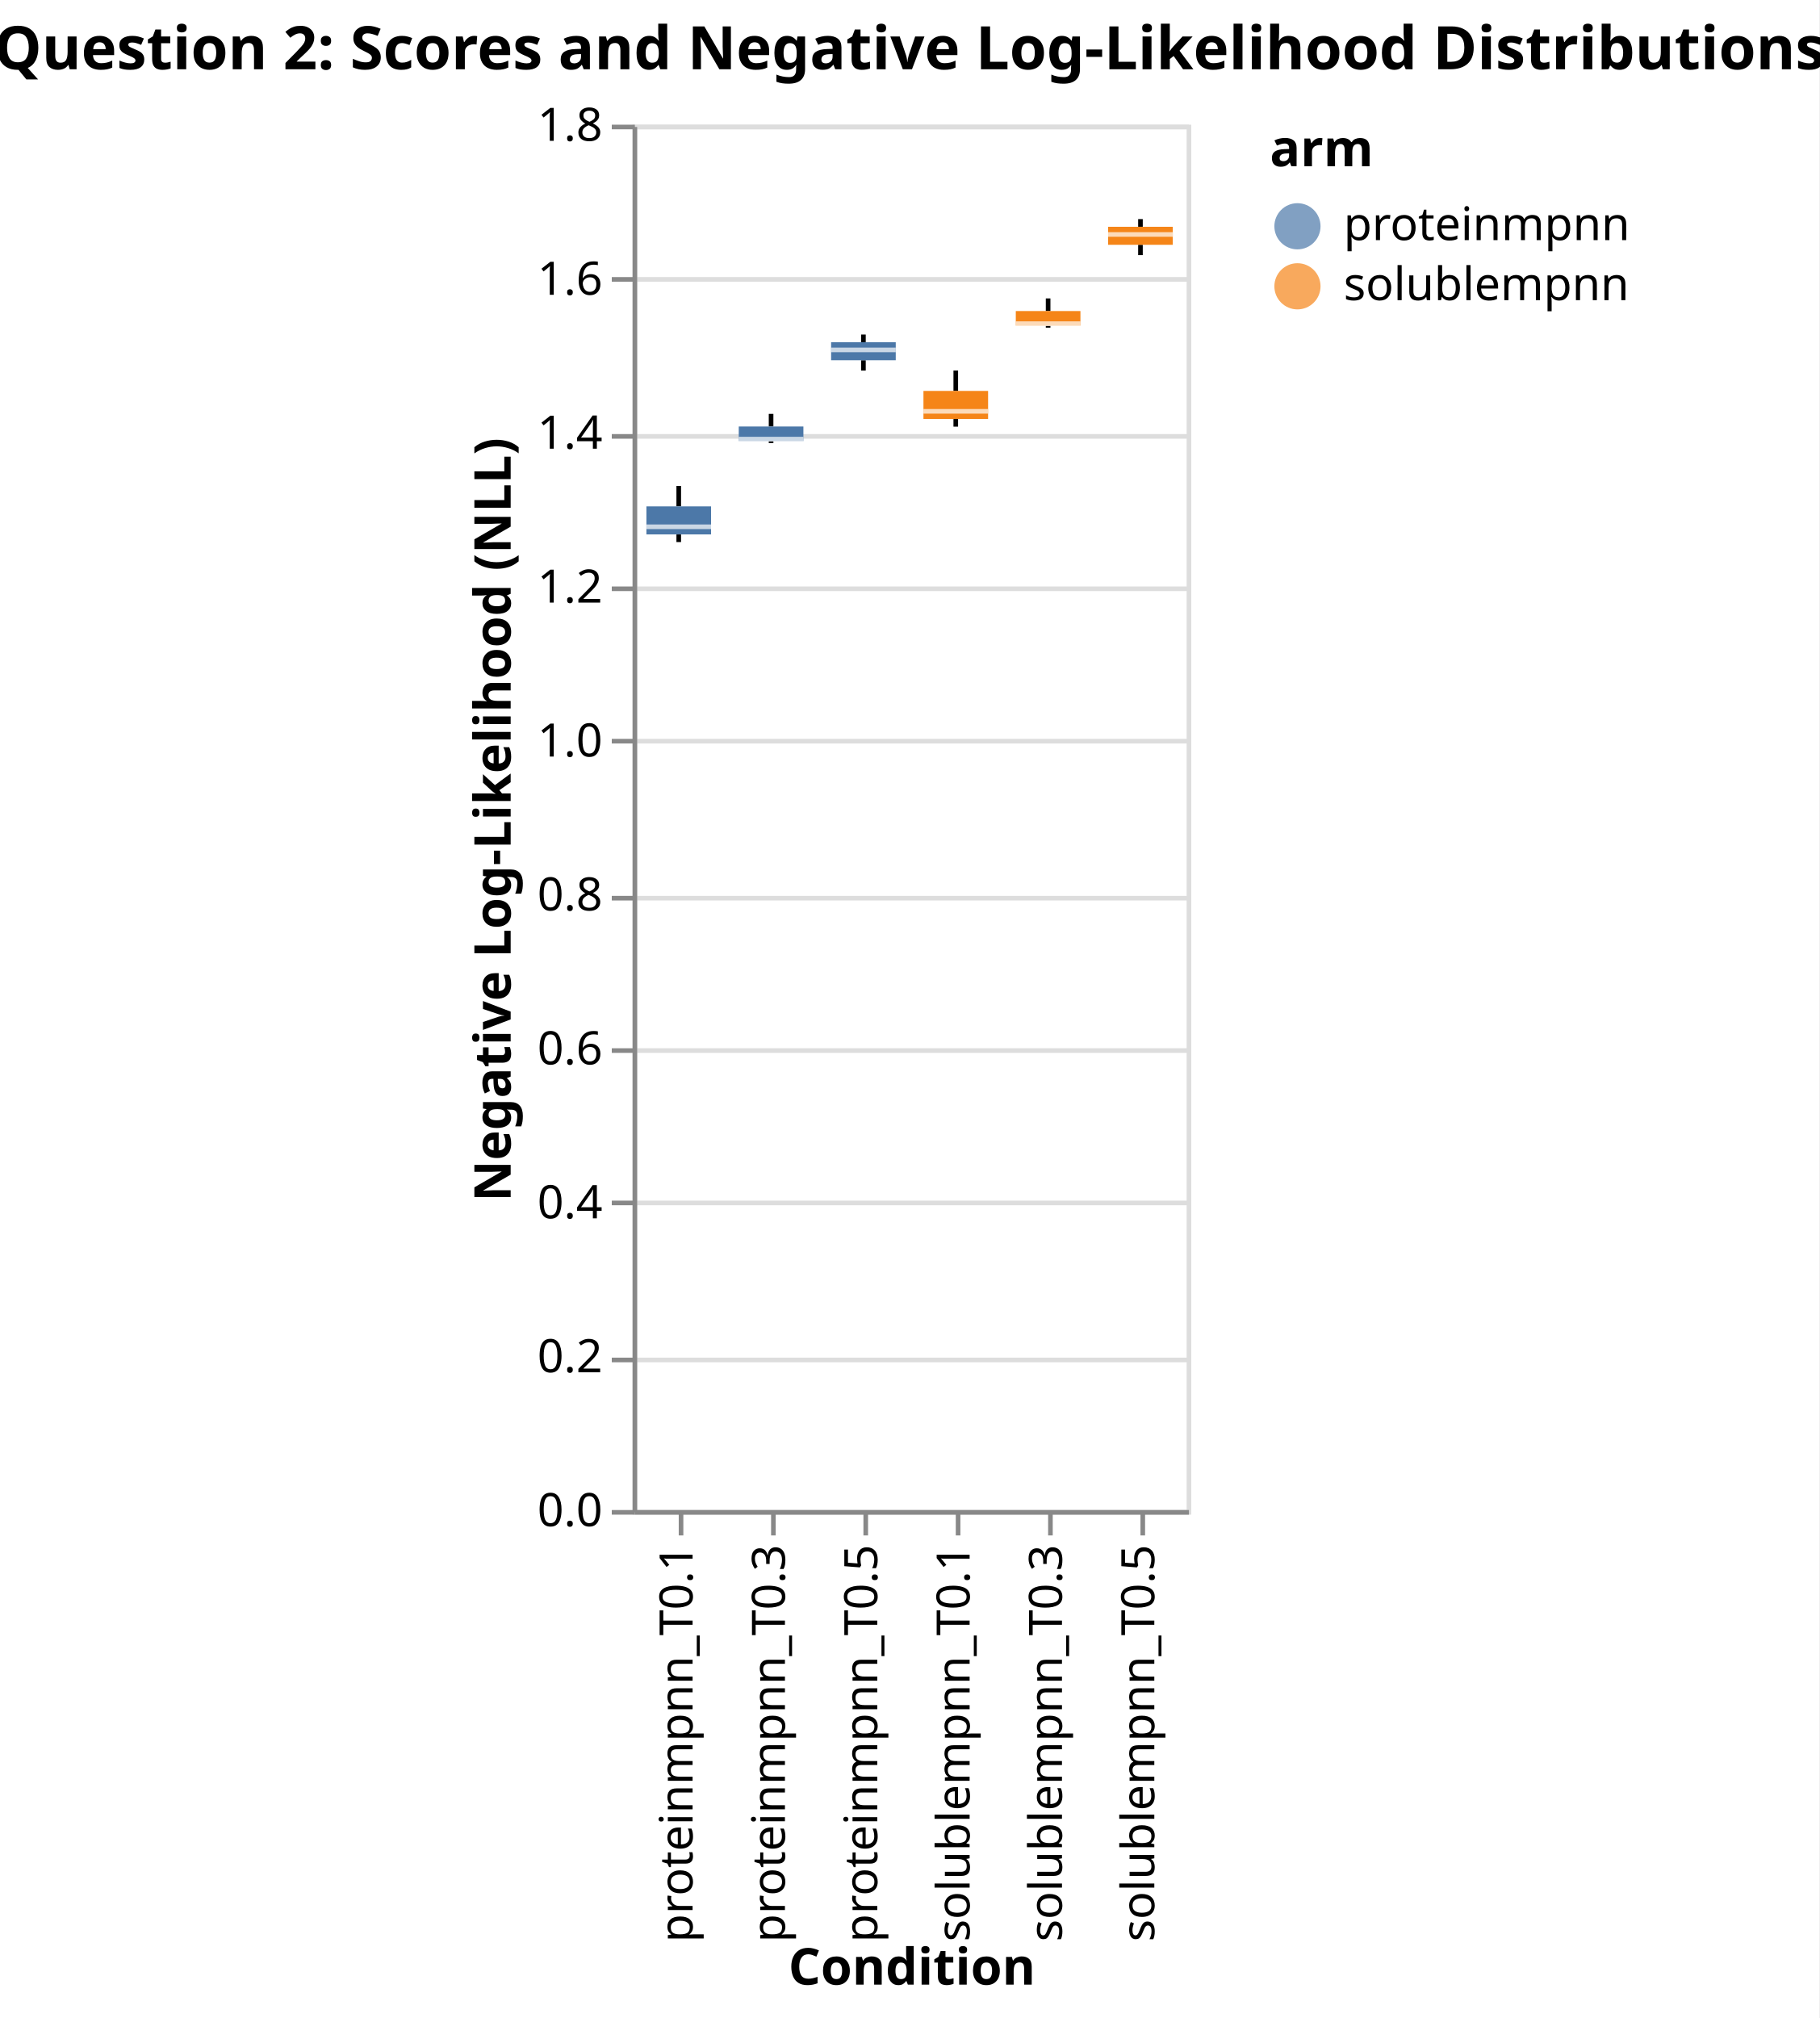
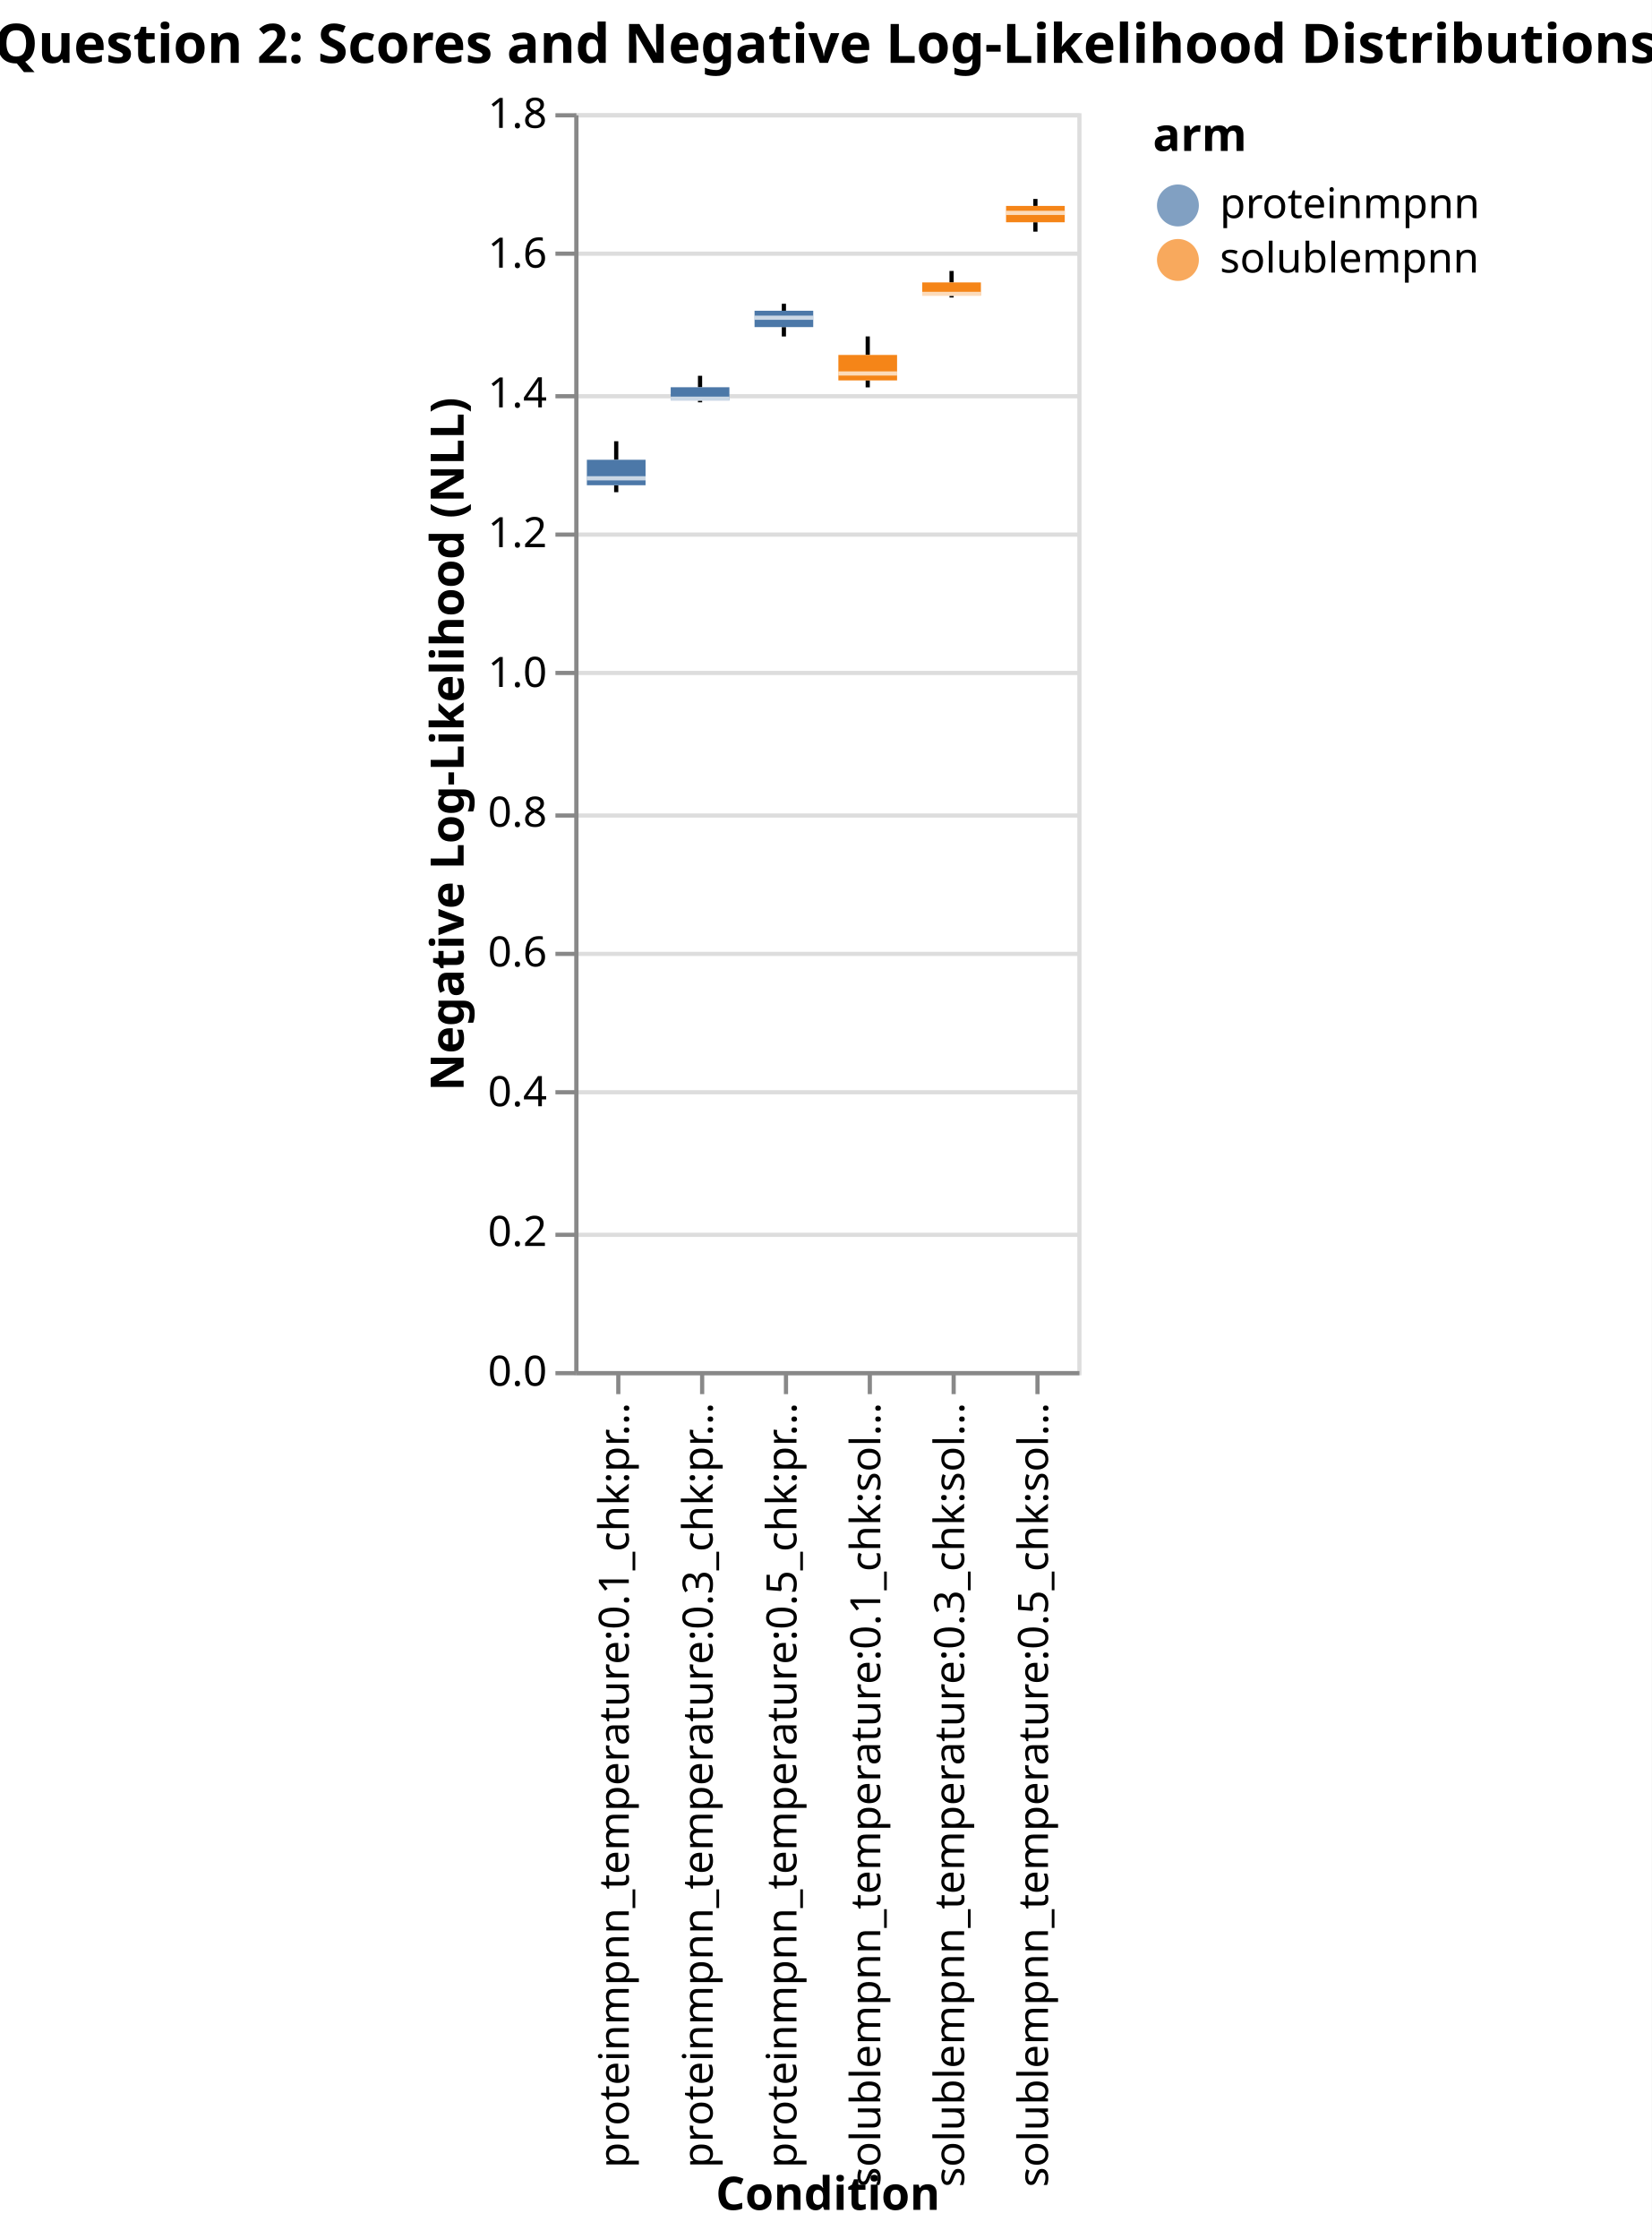
- <svg xmlns="http://www.w3.org/2000/svg" version="1.1" class="marks" width="394" height="437" viewBox="0 0 394 437">
-   <rect width="394" height="437" fill="white" />
-   <g fill="none" stroke-miterlimit="10" transform="translate(137,27)">
+ <svg xmlns="http://www.w3.org/2000/svg" version="1.1" class="marks" width="394" height="534" viewBox="0 0 394 534">
+   <rect width="394" height="534" fill="white" />
+   <g fill="none" stroke-miterlimit="4" transform="translate(137,27)">
    <g class="mark-group role-frame root" role="graphics-object" aria-roledescription="group mark container">
      <g transform="translate(0,0)">
        <path class="background" aria-hidden="true" d="M0.5,0.5h120v300h-120Z" stroke="#ddd" />
        <g>
          <g class="mark-group role-axis" aria-hidden="true">
            <g transform="translate(0.5,0.5)">
              <path class="background" aria-hidden="true" d="M0,0h0v0h0Z" pointer-events="none" />
              <g>
                <g class="mark-rule role-axis-grid" pointer-events="none">
                  <line transform="translate(0,300)" x2="120" y2="0" stroke="#ddd" stroke-width="1" opacity="1" />
                  <line transform="translate(0,267)" x2="120" y2="0" stroke="#ddd" stroke-width="1" opacity="1" />
                  <line transform="translate(0,233)" x2="120" y2="0" stroke="#ddd" stroke-width="1" opacity="1" />
                  <line transform="translate(0,200)" x2="120" y2="0" stroke="#ddd" stroke-width="1" opacity="1" />
                  <line transform="translate(0,167)" x2="120" y2="0" stroke="#ddd" stroke-width="1" opacity="1" />
                  <line transform="translate(0,133)" x2="120" y2="0" stroke="#ddd" stroke-width="1" opacity="1" />
                  <line transform="translate(0,100)" x2="120" y2="0" stroke="#ddd" stroke-width="1" opacity="1" />
                  <line transform="translate(0,67)" x2="120" y2="0" stroke="#ddd" stroke-width="1" opacity="1" />
                  <line transform="translate(0,33)" x2="120" y2="0" stroke="#ddd" stroke-width="1" opacity="1" />
                  <line transform="translate(0,0)" x2="120" y2="0" stroke="#ddd" stroke-width="1" opacity="1" />
                </g>
              </g>
              <path class="foreground" aria-hidden="true" d="" pointer-events="none" display="none" />
            </g>
          </g>
-           <g class="mark-group role-axis" role="graphics-symbol" aria-roledescription="axis" aria-label="X-axis titled 'Condition' for a discrete scale with 6 values: proteinmpnn_T0.1, proteinmpnn_T0.3, proteinmpnn_T0.5, solublempnn_T0.1, solublempnn_T0.3, solublempnn_T0.5">
+           <g class="mark-group role-axis" role="graphics-symbol" aria-roledescription="axis" aria-label="X-axis titled 'Condition' for a discrete scale with 6 values: proteinmpnn_temperature:0.1_chk:proteinmpnn_v_48_020, proteinmpnn_temperature:0.3_chk:proteinmpnn_v_48_020, proteinmpnn_temperature:0.5_chk:proteinmpnn_v_48_020, solublempnn_temperature:0.1_chk:solublempnn_v_48_020, solublempnn_temperature:0.3_chk:solublempnn_v_48_020, solublempnn_temperature:0.5_chk:solublempnn_v_48_020">
            <g transform="translate(0.5,300.5)">
              <path class="background" aria-hidden="true" d="M0,0h0v0h0Z" pointer-events="none" />
              <g>
                <g class="mark-rule role-axis-tick" pointer-events="none">
                  <line transform="translate(10,0)" x2="0" y2="5" stroke="#888" stroke-width="1" opacity="1" />
                  <line transform="translate(30,0)" x2="0" y2="5" stroke="#888" stroke-width="1" opacity="1" />
                  <line transform="translate(50,0)" x2="0" y2="5" stroke="#888" stroke-width="1" opacity="1" />
                  <line transform="translate(70,0)" x2="0" y2="5" stroke="#888" stroke-width="1" opacity="1" />
                  <line transform="translate(90,0)" x2="0" y2="5" stroke="#888" stroke-width="1" opacity="1" />
                  <line transform="translate(110,0)" x2="0" y2="5" stroke="#888" stroke-width="1" opacity="1" />
                </g>
                <g class="mark-text role-axis-label" pointer-events="none">
-                   <text text-anchor="end" transform="translate(9.5,7) rotate(270) translate(0,3)" font-family="sans-serif" font-size="10px" fill="#000" opacity="1">proteinmpnn_T0.1</text>
-                   <text text-anchor="end" transform="translate(29.5,7) rotate(270) translate(0,3)" font-family="sans-serif" font-size="10px" fill="#000" opacity="1">proteinmpnn_T0.3</text>
-                   <text text-anchor="end" transform="translate(49.5,7) rotate(270) translate(0,3)" font-family="sans-serif" font-size="10px" fill="#000" opacity="1">proteinmpnn_T0.5</text>
-                   <text text-anchor="end" transform="translate(69.5,7) rotate(270) translate(0,3)" font-family="sans-serif" font-size="10px" fill="#000" opacity="1">solublempnn_T0.1</text>
-                   <text text-anchor="end" transform="translate(89.5,7) rotate(270) translate(0,3)" font-family="sans-serif" font-size="10px" fill="#000" opacity="1">solublempnn_T0.3</text>
-                   <text text-anchor="end" transform="translate(109.5,7) rotate(270) translate(0,3)" font-family="sans-serif" font-size="10px" fill="#000" opacity="1">solublempnn_T0.5</text>
+                   <text text-anchor="end" transform="translate(9.5,7) rotate(270) translate(0,3)" font-family="sans-serif" font-size="10px" fill="#000" opacity="1">proteinmpnn_temperature:0.1_chk:pr…</text>
+                   <text text-anchor="end" transform="translate(29.5,7) rotate(270) translate(0,3)" font-family="sans-serif" font-size="10px" fill="#000" opacity="1">proteinmpnn_temperature:0.3_chk:pr…</text>
+                   <text text-anchor="end" transform="translate(49.5,7) rotate(270) translate(0,3)" font-family="sans-serif" font-size="10px" fill="#000" opacity="1">proteinmpnn_temperature:0.5_chk:pr…</text>
+                   <text text-anchor="end" transform="translate(69.5,7) rotate(270) translate(0,3)" font-family="sans-serif" font-size="10px" fill="#000" opacity="1">solublempnn_temperature:0.1_chk:sol…</text>
+                   <text text-anchor="end" transform="translate(89.5,7) rotate(270) translate(0,3)" font-family="sans-serif" font-size="10px" fill="#000" opacity="1">solublempnn_temperature:0.3_chk:sol…</text>
+                   <text text-anchor="end" transform="translate(109.5,7) rotate(270) translate(0,3)" font-family="sans-serif" font-size="10px" fill="#000" opacity="1">solublempnn_temperature:0.5_chk:sol…</text>
                </g>
                <g class="mark-rule role-axis-domain" pointer-events="none">
                  <line transform="translate(0,0)" x2="120" y2="0" stroke="#888" stroke-width="1" opacity="1" />
                </g>
                <g class="mark-text role-axis-title" pointer-events="none">
-                   <text text-anchor="middle" transform="translate(60,102.2754)" font-family="sans-serif" font-size="11px" font-weight="bold" fill="#000" opacity="1">Condition</text>
+                   <text text-anchor="middle" transform="translate(60,199.5459)" font-family="sans-serif" font-size="11px" font-weight="bold" fill="#000" opacity="1">Condition</text>
                </g>
              </g>
              <path class="foreground" aria-hidden="true" d="" pointer-events="none" display="none" />
            </g>
          </g>
          <g class="mark-group role-axis" role="graphics-symbol" aria-roledescription="axis" aria-label="Y-axis titled 'Negative Log-Likelihood (NLL)' for a linear scale with values from 0.0 to 1.8">
            <g transform="translate(0.5,0.5)">
              <path class="background" aria-hidden="true" d="M0,0h0v0h0Z" pointer-events="none" />
              <g>
                <g class="mark-rule role-axis-tick" pointer-events="none">
                  <line transform="translate(0,300)" x2="-5" y2="0" stroke="#888" stroke-width="1" opacity="1" />
                  <line transform="translate(0,267)" x2="-5" y2="0" stroke="#888" stroke-width="1" opacity="1" />
                  <line transform="translate(0,233)" x2="-5" y2="0" stroke="#888" stroke-width="1" opacity="1" />
                  <line transform="translate(0,200)" x2="-5" y2="0" stroke="#888" stroke-width="1" opacity="1" />
                  <line transform="translate(0,167)" x2="-5" y2="0" stroke="#888" stroke-width="1" opacity="1" />
                  <line transform="translate(0,133)" x2="-5" y2="0" stroke="#888" stroke-width="1" opacity="1" />
                  <line transform="translate(0,100)" x2="-5" y2="0" stroke="#888" stroke-width="1" opacity="1" />
                  <line transform="translate(0,67)" x2="-5" y2="0" stroke="#888" stroke-width="1" opacity="1" />
                  <line transform="translate(0,33)" x2="-5" y2="0" stroke="#888" stroke-width="1" opacity="1" />
                  <line transform="translate(0,0)" x2="-5" y2="0" stroke="#888" stroke-width="1" opacity="1" />
                </g>
                <g class="mark-text role-axis-label" pointer-events="none">
                  <text text-anchor="end" transform="translate(-7,303)" font-family="sans-serif" font-size="10px" fill="#000" opacity="1">0.0</text>
                  <text text-anchor="end" transform="translate(-7,269.6667)" font-family="sans-serif" font-size="10px" fill="#000" opacity="1">0.2</text>
                  <text text-anchor="end" transform="translate(-7,236.3333)" font-family="sans-serif" font-size="10px" fill="#000" opacity="1">0.4</text>
                  <text text-anchor="end" transform="translate(-7,203)" font-family="sans-serif" font-size="10px" fill="#000" opacity="1">0.6</text>
                  <text text-anchor="end" transform="translate(-7,169.6667)" font-family="sans-serif" font-size="10px" fill="#000" opacity="1">0.8</text>
                  <text text-anchor="end" transform="translate(-7,136.3333)" font-family="sans-serif" font-size="10px" fill="#000" opacity="1">1.0</text>
                  <text text-anchor="end" transform="translate(-7,103)" font-family="sans-serif" font-size="10px" fill="#000" opacity="1">1.2</text>
                  <text text-anchor="end" transform="translate(-7,69.66667)" font-family="sans-serif" font-size="10px" fill="#000" opacity="1">1.4</text>
                  <text text-anchor="end" transform="translate(-7,36.33333)" font-family="sans-serif" font-size="10px" fill="#000" opacity="1">1.6</text>
                  <text text-anchor="end" transform="translate(-7,3)" font-family="sans-serif" font-size="10px" fill="#000" opacity="1">1.8</text>
                </g>
                <g class="mark-rule role-axis-domain" pointer-events="none">
                  <line transform="translate(0,300)" x2="0" y2="-300" stroke="#888" stroke-width="1" opacity="1" />
                </g>
                <g class="mark-text role-axis-title" pointer-events="none">
                  <text text-anchor="middle" transform="translate(-24.90137,150) rotate(-90) translate(0,-2)" font-family="sans-serif" font-size="11px" font-weight="bold" fill="#000" opacity="1">Negative Log-Likelihood (NLL)</text>
                </g>
              </g>
              <path class="foreground" aria-hidden="true" d="" pointer-events="none" display="none" />
            </g>
          </g>
          <g class="mark-rule role-mark layer_0_marks" aria-hidden="true">
            <line transform="translate(10,90.38675)" x2="0" y2="-1.657" stroke="black" />
            <line transform="translate(30,68.95468)" x2="0" y2="-0.432" stroke="black" />
            <line transform="translate(50,53.24793)" x2="0" y2="-2.237" stroke="black" />
            <line transform="translate(70,65.38675)" x2="0" y2="-1.657" stroke="black" />
            <line transform="translate(90,43.95468)" x2="0" y2="-0.432" stroke="black" />
            <line transform="translate(110,28.24793)" x2="0" y2="-2.237" stroke="black" />
          </g>
          <g class="mark-rule role-mark layer_1_marks" aria-hidden="true">
            <line transform="translate(10,82.65441)" x2="0" y2="-4.418" stroke="black" />
            <line transform="translate(30,65.35714)" x2="0" y2="-2.734" stroke="black" />
            <line transform="translate(50,47.11106)" x2="0" y2="-1.663" stroke="black" />
            <line transform="translate(70,57.65441)" x2="0" y2="-4.418" stroke="black" />
            <line transform="translate(90,40.35714)" x2="0" y2="-2.734" stroke="black" />
            <line transform="translate(110,22.11106)" x2="0" y2="-1.663" stroke="black" />
          </g>
          <g class="mark-rect role-mark layer_2_marks" role="graphics-object" aria-roledescription="rect mark container">
-             <path aria-label="Condition: proteinmpnn_T0.1; Negative Log-Likelihood (NLL): 1.26762186055; upper_box_nll: 1.30407355465; arm: proteinmpnn; Max of Negative Log-Likelihood (NLL): 1.33058288733; Q3 of Negative Log-Likelihood (NLL): 1.30407355465; Median of Negative Log-Likelihood (NLL): 1.27756422196; Q1 of Negative Log-Likelihood (NLL): 1.26762186055; Min of Negative Log-Likelihood (NLL): 1.25767949913" role="graphics-symbol" aria-roledescription="box" d="M3,82.654h14v6.075h-14Z" fill="#4c78a8" />
-             <path aria-label="Condition: proteinmpnn_T0.3; Negative Log-Likelihood (NLL): 1.38886209537; upper_box_nll: 1.40785717668; arm: proteinmpnn; Max of Negative Log-Likelihood (NLL): 1.42426206373; Q3 of Negative Log-Likelihood (NLL): 1.40785717668; Median of Negative Log-Likelihood (NLL): 1.39145228963; Q1 of Negative Log-Likelihood (NLL): 1.38886209537; Min of Negative Log-Likelihood (NLL): 1.38627190111" role="graphics-symbol" aria-roledescription="box" d="M23,65.357h14v3.166h-14Z" fill="#4c78a8" />
-             <path aria-label="Condition: proteinmpnn_T0.5; Negative Log-Likelihood (NLL): 1.49393298491; upper_box_nll: 1.51733365993; arm: proteinmpnn; Max of Negative Log-Likelihood (NLL): 1.52731375794; Q3 of Negative Log-Likelihood (NLL): 1.51733365993; Median of Negative Log-Likelihood (NLL): 1.50735356191; Q1 of Negative Log-Likelihood (NLL): 1.49393298491; Min of Negative Log-Likelihood (NLL): 1.48051240792" role="graphics-symbol" aria-roledescription="box" d="M43,47.111h14v3.9h-14Z" fill="#4c78a8" />
-             <path aria-label="Condition: solublempnn_T0.1; Negative Log-Likelihood (NLL): 1.41762186055; upper_box_nll: 1.45407355465; arm: solublempnn; Max of Negative Log-Likelihood (NLL): 1.48058288733; Q3 of Negative Log-Likelihood (NLL): 1.45407355465; Median of Negative Log-Likelihood (NLL): 1.42756422196; Q1 of Negative Log-Likelihood (NLL): 1.41762186055; Min of Negative Log-Likelihood (NLL): 1.40767949913" role="graphics-symbol" aria-roledescription="box" d="M63,57.654h14v6.075h-14Z" fill="#f58518" />
-             <path aria-label="Condition: solublempnn_T0.3; Negative Log-Likelihood (NLL): 1.53886209537; upper_box_nll: 1.55785717668; arm: solublempnn; Max of Negative Log-Likelihood (NLL): 1.57426206373; Q3 of Negative Log-Likelihood (NLL): 1.55785717668; Median of Negative Log-Likelihood (NLL): 1.54145228963; Q1 of Negative Log-Likelihood (NLL): 1.53886209537; Min of Negative Log-Likelihood (NLL): 1.53627190111" role="graphics-symbol" aria-roledescription="box" d="M83,40.357h14v3.166h-14Z" fill="#f58518" />
-             <path aria-label="Condition: solublempnn_T0.5; Negative Log-Likelihood (NLL): 1.64393298491; upper_box_nll: 1.66733365993; arm: solublempnn; Max of Negative Log-Likelihood (NLL): 1.67731375794; Q3 of Negative Log-Likelihood (NLL): 1.66733365993; Median of Negative Log-Likelihood (NLL): 1.65735356191; Q1 of Negative Log-Likelihood (NLL): 1.64393298491; Min of Negative Log-Likelihood (NLL): 1.63051240792" role="graphics-symbol" aria-roledescription="box" d="M103,22.111h14v3.9h-14Z" fill="#f58518" />
+             <path aria-label="Condition: proteinmpnn_temperature:0.1_chk:proteinmpnn_v_48_020; Negative Log-Likelihood (NLL): 1.26762186055; upper_box_nll: 1.30407355465; arm: proteinmpnn; Max of Negative Log-Likelihood (NLL): 1.33058288733; Q3 of Negative Log-Likelihood (NLL): 1.30407355465; Median of Negative Log-Likelihood (NLL): 1.27756422196; Q1 of Negative Log-Likelihood (NLL): 1.26762186055; Min of Negative Log-Likelihood (NLL): 1.25767949913" role="graphics-symbol" aria-roledescription="box" d="M3,82.654h14v6.075h-14Z" fill="#4c78a8" />
+             <path aria-label="Condition: proteinmpnn_temperature:0.3_chk:proteinmpnn_v_48_020; Negative Log-Likelihood (NLL): 1.38886209537; upper_box_nll: 1.40785717668; arm: proteinmpnn; Max of Negative Log-Likelihood (NLL): 1.42426206373; Q3 of Negative Log-Likelihood (NLL): 1.40785717668; Median of Negative Log-Likelihood (NLL): 1.39145228963; Q1 of Negative Log-Likelihood (NLL): 1.38886209537; Min of Negative Log-Likelihood (NLL): 1.38627190111" role="graphics-symbol" aria-roledescription="box" d="M23,65.357h14v3.166h-14Z" fill="#4c78a8" />
+             <path aria-label="Condition: proteinmpnn_temperature:0.5_chk:proteinmpnn_v_48_020; Negative Log-Likelihood (NLL): 1.49393298491; upper_box_nll: 1.51733365993; arm: proteinmpnn; Max of Negative Log-Likelihood (NLL): 1.52731375794; Q3 of Negative Log-Likelihood (NLL): 1.51733365993; Median of Negative Log-Likelihood (NLL): 1.50735356191; Q1 of Negative Log-Likelihood (NLL): 1.49393298491; Min of Negative Log-Likelihood (NLL): 1.48051240792" role="graphics-symbol" aria-roledescription="box" d="M43,47.111h14v3.9h-14Z" fill="#4c78a8" />
+             <path aria-label="Condition: solublempnn_temperature:0.1_chk:solublempnn_v_48_020; Negative Log-Likelihood (NLL): 1.41762186055; upper_box_nll: 1.45407355465; arm: solublempnn; Max of Negative Log-Likelihood (NLL): 1.48058288733; Q3 of Negative Log-Likelihood (NLL): 1.45407355465; Median of Negative Log-Likelihood (NLL): 1.42756422196; Q1 of Negative Log-Likelihood (NLL): 1.41762186055; Min of Negative Log-Likelihood (NLL): 1.40767949913" role="graphics-symbol" aria-roledescription="box" d="M63,57.654h14v6.075h-14Z" fill="#f58518" />
+             <path aria-label="Condition: solublempnn_temperature:0.3_chk:solublempnn_v_48_020; Negative Log-Likelihood (NLL): 1.53886209537; upper_box_nll: 1.55785717668; arm: solublempnn; Max of Negative Log-Likelihood (NLL): 1.57426206373; Q3 of Negative Log-Likelihood (NLL): 1.55785717668; Median of Negative Log-Likelihood (NLL): 1.54145228963; Q1 of Negative Log-Likelihood (NLL): 1.53886209537; Min of Negative Log-Likelihood (NLL): 1.53627190111" role="graphics-symbol" aria-roledescription="box" d="M83,40.357h14v3.166h-14Z" fill="#f58518" />
+             <path aria-label="Condition: solublempnn_temperature:0.5_chk:solublempnn_v_48_020; Negative Log-Likelihood (NLL): 1.64393298491; upper_box_nll: 1.66733365993; arm: solublempnn; Max of Negative Log-Likelihood (NLL): 1.67731375794; Q3 of Negative Log-Likelihood (NLL): 1.66733365993; Median of Negative Log-Likelihood (NLL): 1.65735356191; Q1 of Negative Log-Likelihood (NLL): 1.64393298491; Min of Negative Log-Likelihood (NLL): 1.63051240792" role="graphics-symbol" aria-roledescription="box" d="M103,22.111h14v3.9h-14Z" fill="#f58518" />
          </g>
          <g class="mark-rect role-mark layer_3_marks" aria-hidden="true">
            <path d="M3,86.573h14v1h-14Z" fill="white" opacity="0.7" />
            <path d="M23,67.591h14v1h-14Z" fill="white" opacity="0.7" />
            <path d="M43,48.274h14v1h-14Z" fill="white" opacity="0.7" />
            <path d="M63,61.573h14v1h-14Z" fill="white" opacity="0.7" />
            <path d="M83,42.591h14v1h-14Z" fill="white" opacity="0.7" />
            <path d="M103,23.274h14v1h-14Z" fill="white" opacity="0.7" />
          </g>
          <g class="mark-group role-legend" role="graphics-symbol" aria-roledescription="legend" aria-label="Symbol legend titled 'arm' for fill color with 2 values: proteinmpnn, solublempnn">
            <g transform="translate(138,0)">
              <path class="background" aria-hidden="true" d="M0,0h73v40h-73Z" pointer-events="none" />
              <g>
                <g class="mark-group role-legend-entry">
                  <g transform="translate(0,16)">
                    <path class="background" aria-hidden="true" d="M0,0h0v0h0Z" pointer-events="none" />
                    <g>
                      <g class="mark-group role-scope" role="graphics-object" aria-roledescription="group mark container">
                        <g transform="translate(0,0)">
                          <path class="background" aria-hidden="true" d="M0,0h72.704v11h-72.704Z" pointer-events="none" opacity="1" />
                          <g>
                            <g class="mark-symbol role-legend-symbol" pointer-events="none">
                              <path transform="translate(6,6)" d="M5,0A5,5,0,1,1,-5,0A5,5,0,1,1,5,0" fill="#4c78a8" stroke-width="1.5" opacity="0.7" />
                            </g>
                            <g class="mark-text role-legend-label" pointer-events="none">
                              <text text-anchor="start" transform="translate(16,9)" font-family="sans-serif" font-size="10px" fill="#000" opacity="1">proteinmpnn</text>
                            </g>
                          </g>
                          <path class="foreground" aria-hidden="true" d="" pointer-events="none" display="none" />
                        </g>
                        <g transform="translate(0,13)">
                          <path class="background" aria-hidden="true" d="M0,0h72.704v11h-72.704Z" pointer-events="none" opacity="1" />
                          <g>
                            <g class="mark-symbol role-legend-symbol" pointer-events="none">
                              <path transform="translate(6,6)" d="M5,0A5,5,0,1,1,-5,0A5,5,0,1,1,5,0" fill="#f58518" stroke-width="1.5" opacity="0.7" />
                            </g>
                            <g class="mark-text role-legend-label" pointer-events="none">
                              <text text-anchor="start" transform="translate(16,9)" font-family="sans-serif" font-size="10px" fill="#000" opacity="1">solublempnn</text>
                            </g>
                          </g>
                          <path class="foreground" aria-hidden="true" d="" pointer-events="none" display="none" />
                        </g>
                      </g>
                    </g>
                    <path class="foreground" aria-hidden="true" d="" pointer-events="none" display="none" />
                  </g>
                </g>
                <g class="mark-text role-legend-title" pointer-events="none">
                  <text text-anchor="start" transform="translate(0,9)" font-family="sans-serif" font-size="11px" font-weight="bold" fill="#000" opacity="1">arm</text>
                </g>
              </g>
              <path class="foreground" aria-hidden="true" d="" pointer-events="none" display="none" />
            </g>
          </g>
          <g class="mark-group role-title">
            <g transform="translate(60,-22)">
              <path class="background" aria-hidden="true" d="M0,0h0v0h0Z" pointer-events="none" />
              <g>
                <g class="mark-text role-title-text" role="graphics-symbol" aria-roledescription="title" aria-label="Title text 'Question 2: Scores and Negative Log-Likelihood Distributions'" pointer-events="none">
                  <text text-anchor="middle" transform="translate(0,10)" font-family="sans-serif" font-size="13px" font-weight="bold" fill="#000" opacity="1">Question 2: Scores and Negative Log-Likelihood Distributions</text>
                </g>
              </g>
              <path class="foreground" aria-hidden="true" d="" pointer-events="none" display="none" />
            </g>
          </g>
        </g>
        <path class="foreground" aria-hidden="true" d="" display="none" />
      </g>
    </g>
  </g>
</svg>
